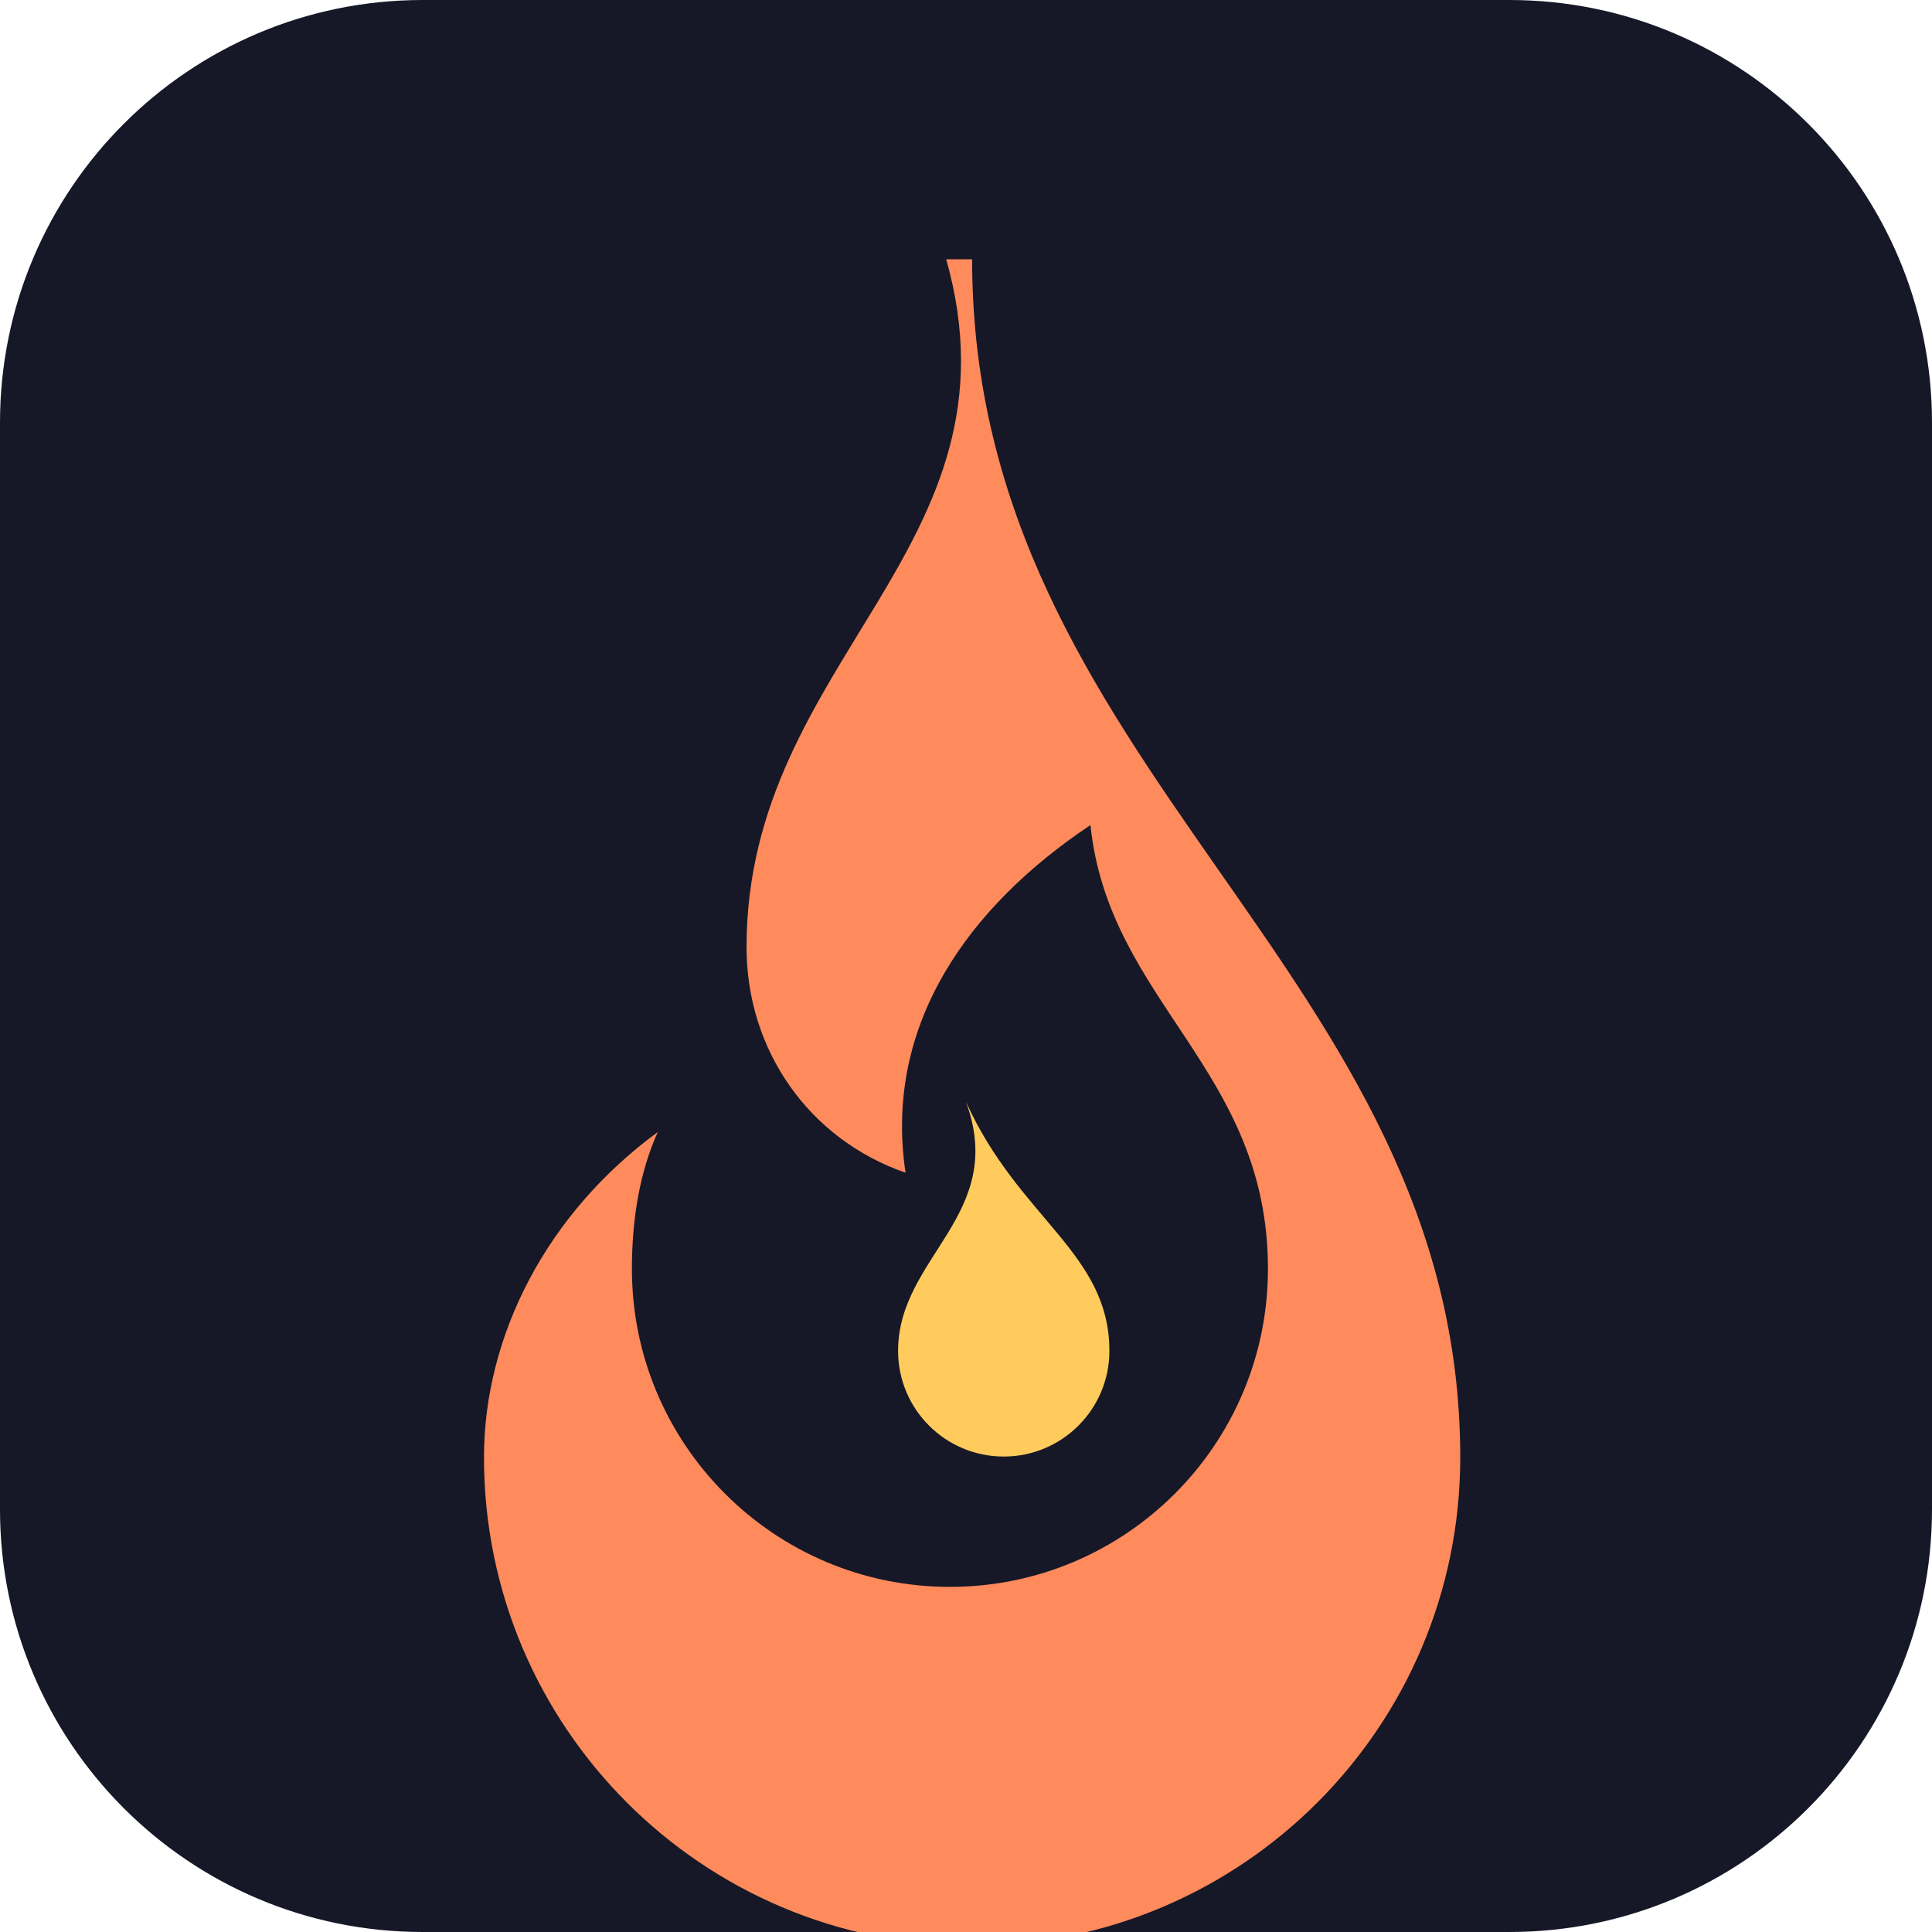
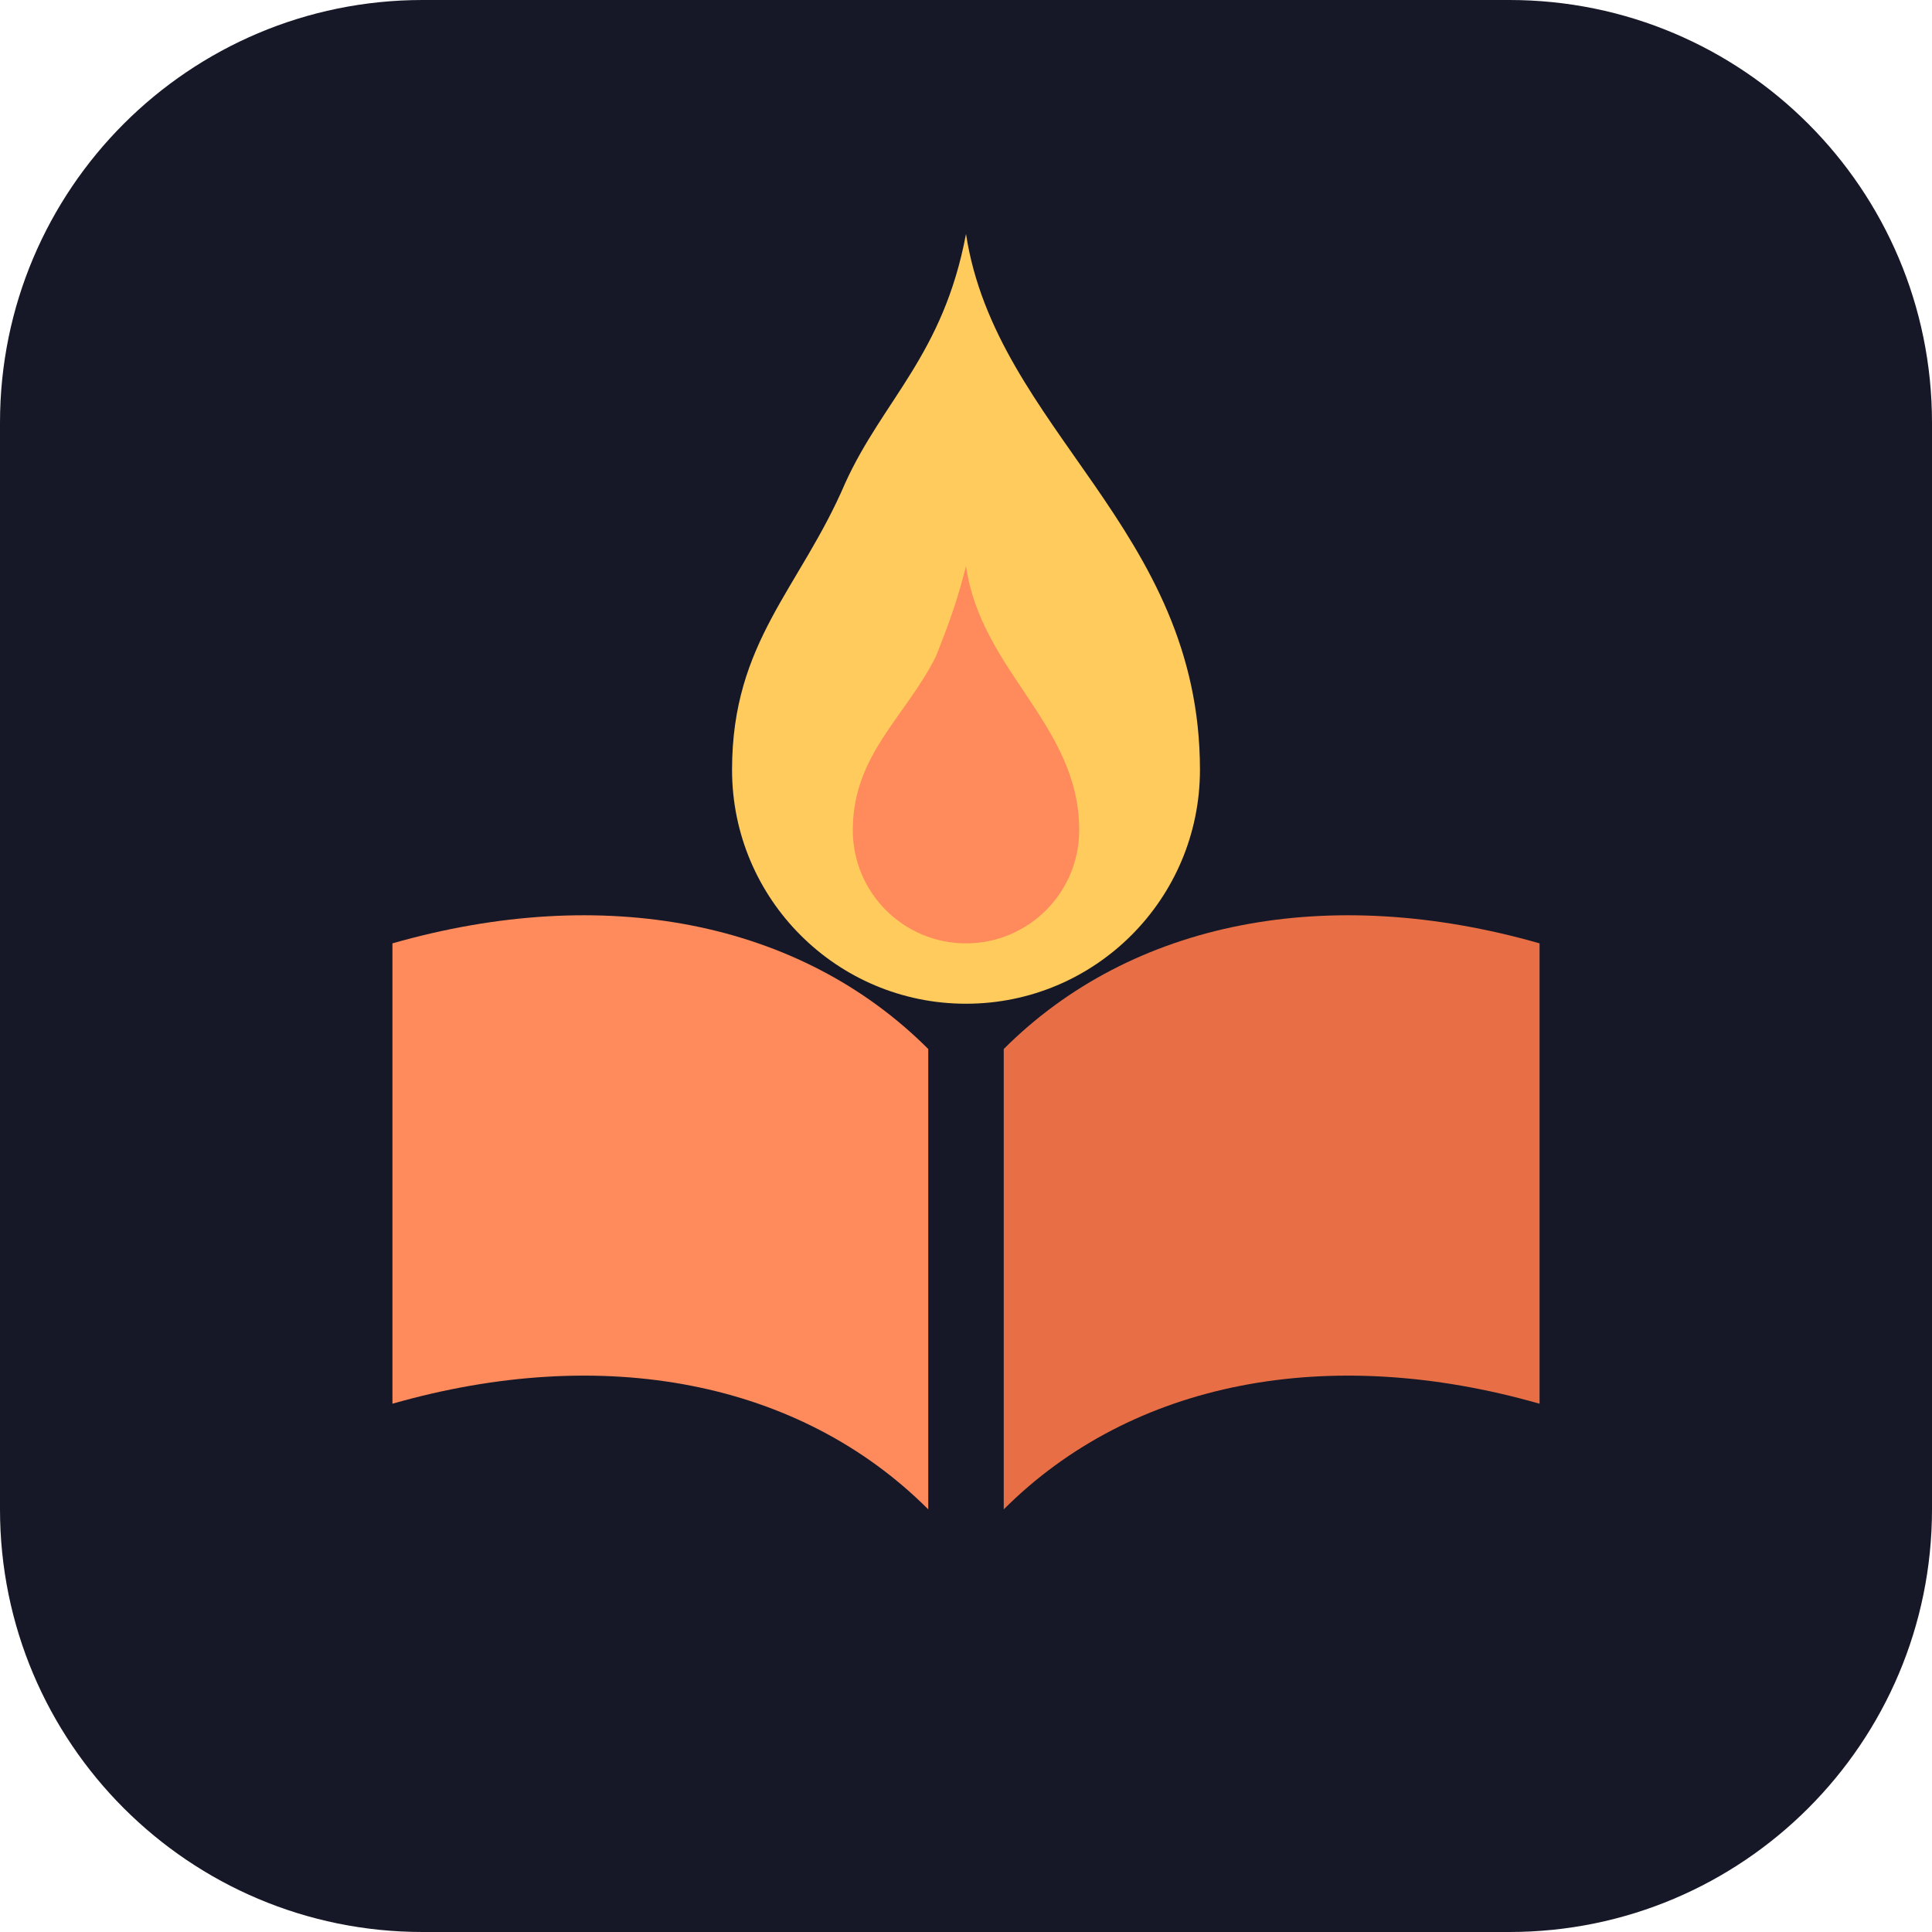
<svg xmlns="http://www.w3.org/2000/svg" viewBox="0 0 512 512">
  <rect width="512" height="512" rx="112" fill="#161827" />
-   <path fill="#ff8a5c" d="M262 64c22 78-54 108-54 186 0 28 17 52 43 61-6-40 17-72 50-94 5 48 48 66 48 120a86 86 0 0 1-172 0c0-13 2-26 7-37-30 22-47 55-47 88a132 132 0 0 0 264 0c0-132-132-186-132-324Z" transform="translate(-6 6) scale(.98)" />
-   <path fill="#ffcb5c" d="M256 292c11 30-18 41-18 66a28 28 0 0 0 56 0c0-26-24-35-38-66Z" />
+   <path fill="#ff8a5c" d="M246 400C212 366 160 356 104 372V250c56-16 108-6 142 28Z" />
+   <path fill="#e86f45" d="M266 400c34-34 86-44 142-28V250c-56-16-108-6-142 28Z" />
+   <path fill="#ffcb5c" d="M256 62c8 52 62 78 62 142a62 62 0 0 1-124 0c0-34 18-48 30-76 10-22 26-34 32-66Z" />
+   <path fill="#ff8a5c" d="M256 150c4 28 30 42 30 70a30 30 0 0 1-60 0c0-20 14-30 22-46 4-10 6-16 8-24Z" />
</svg>
